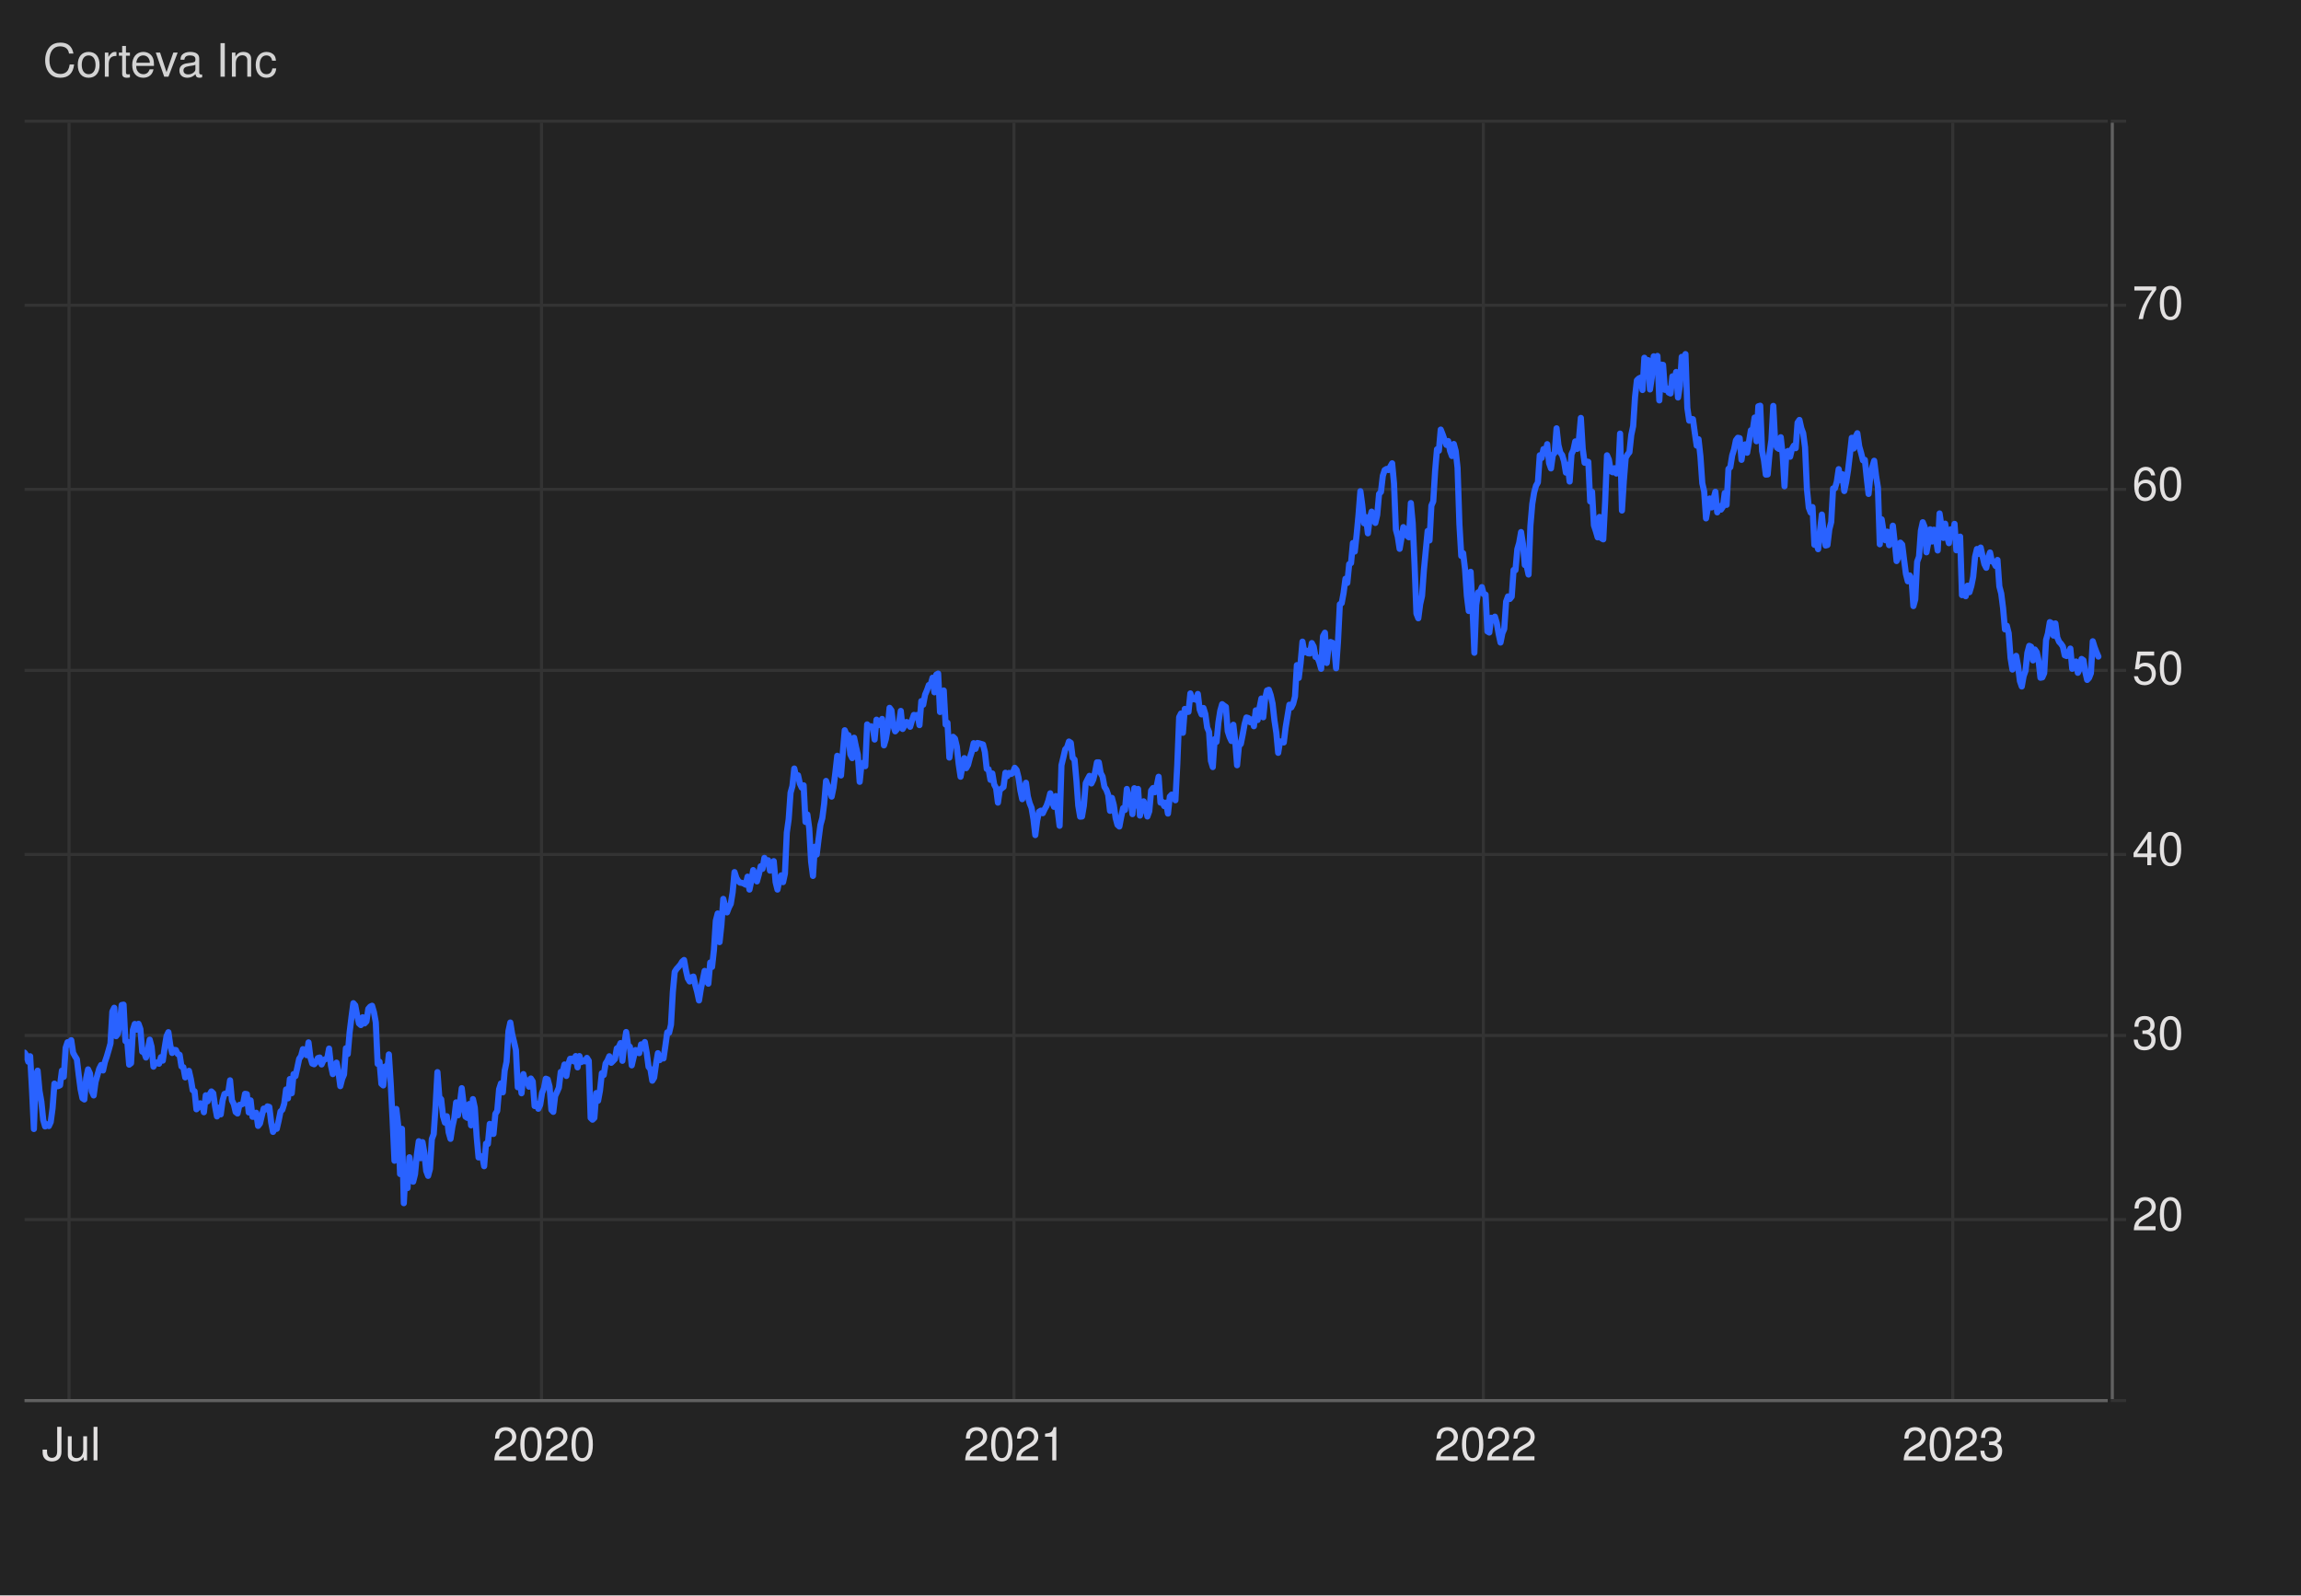
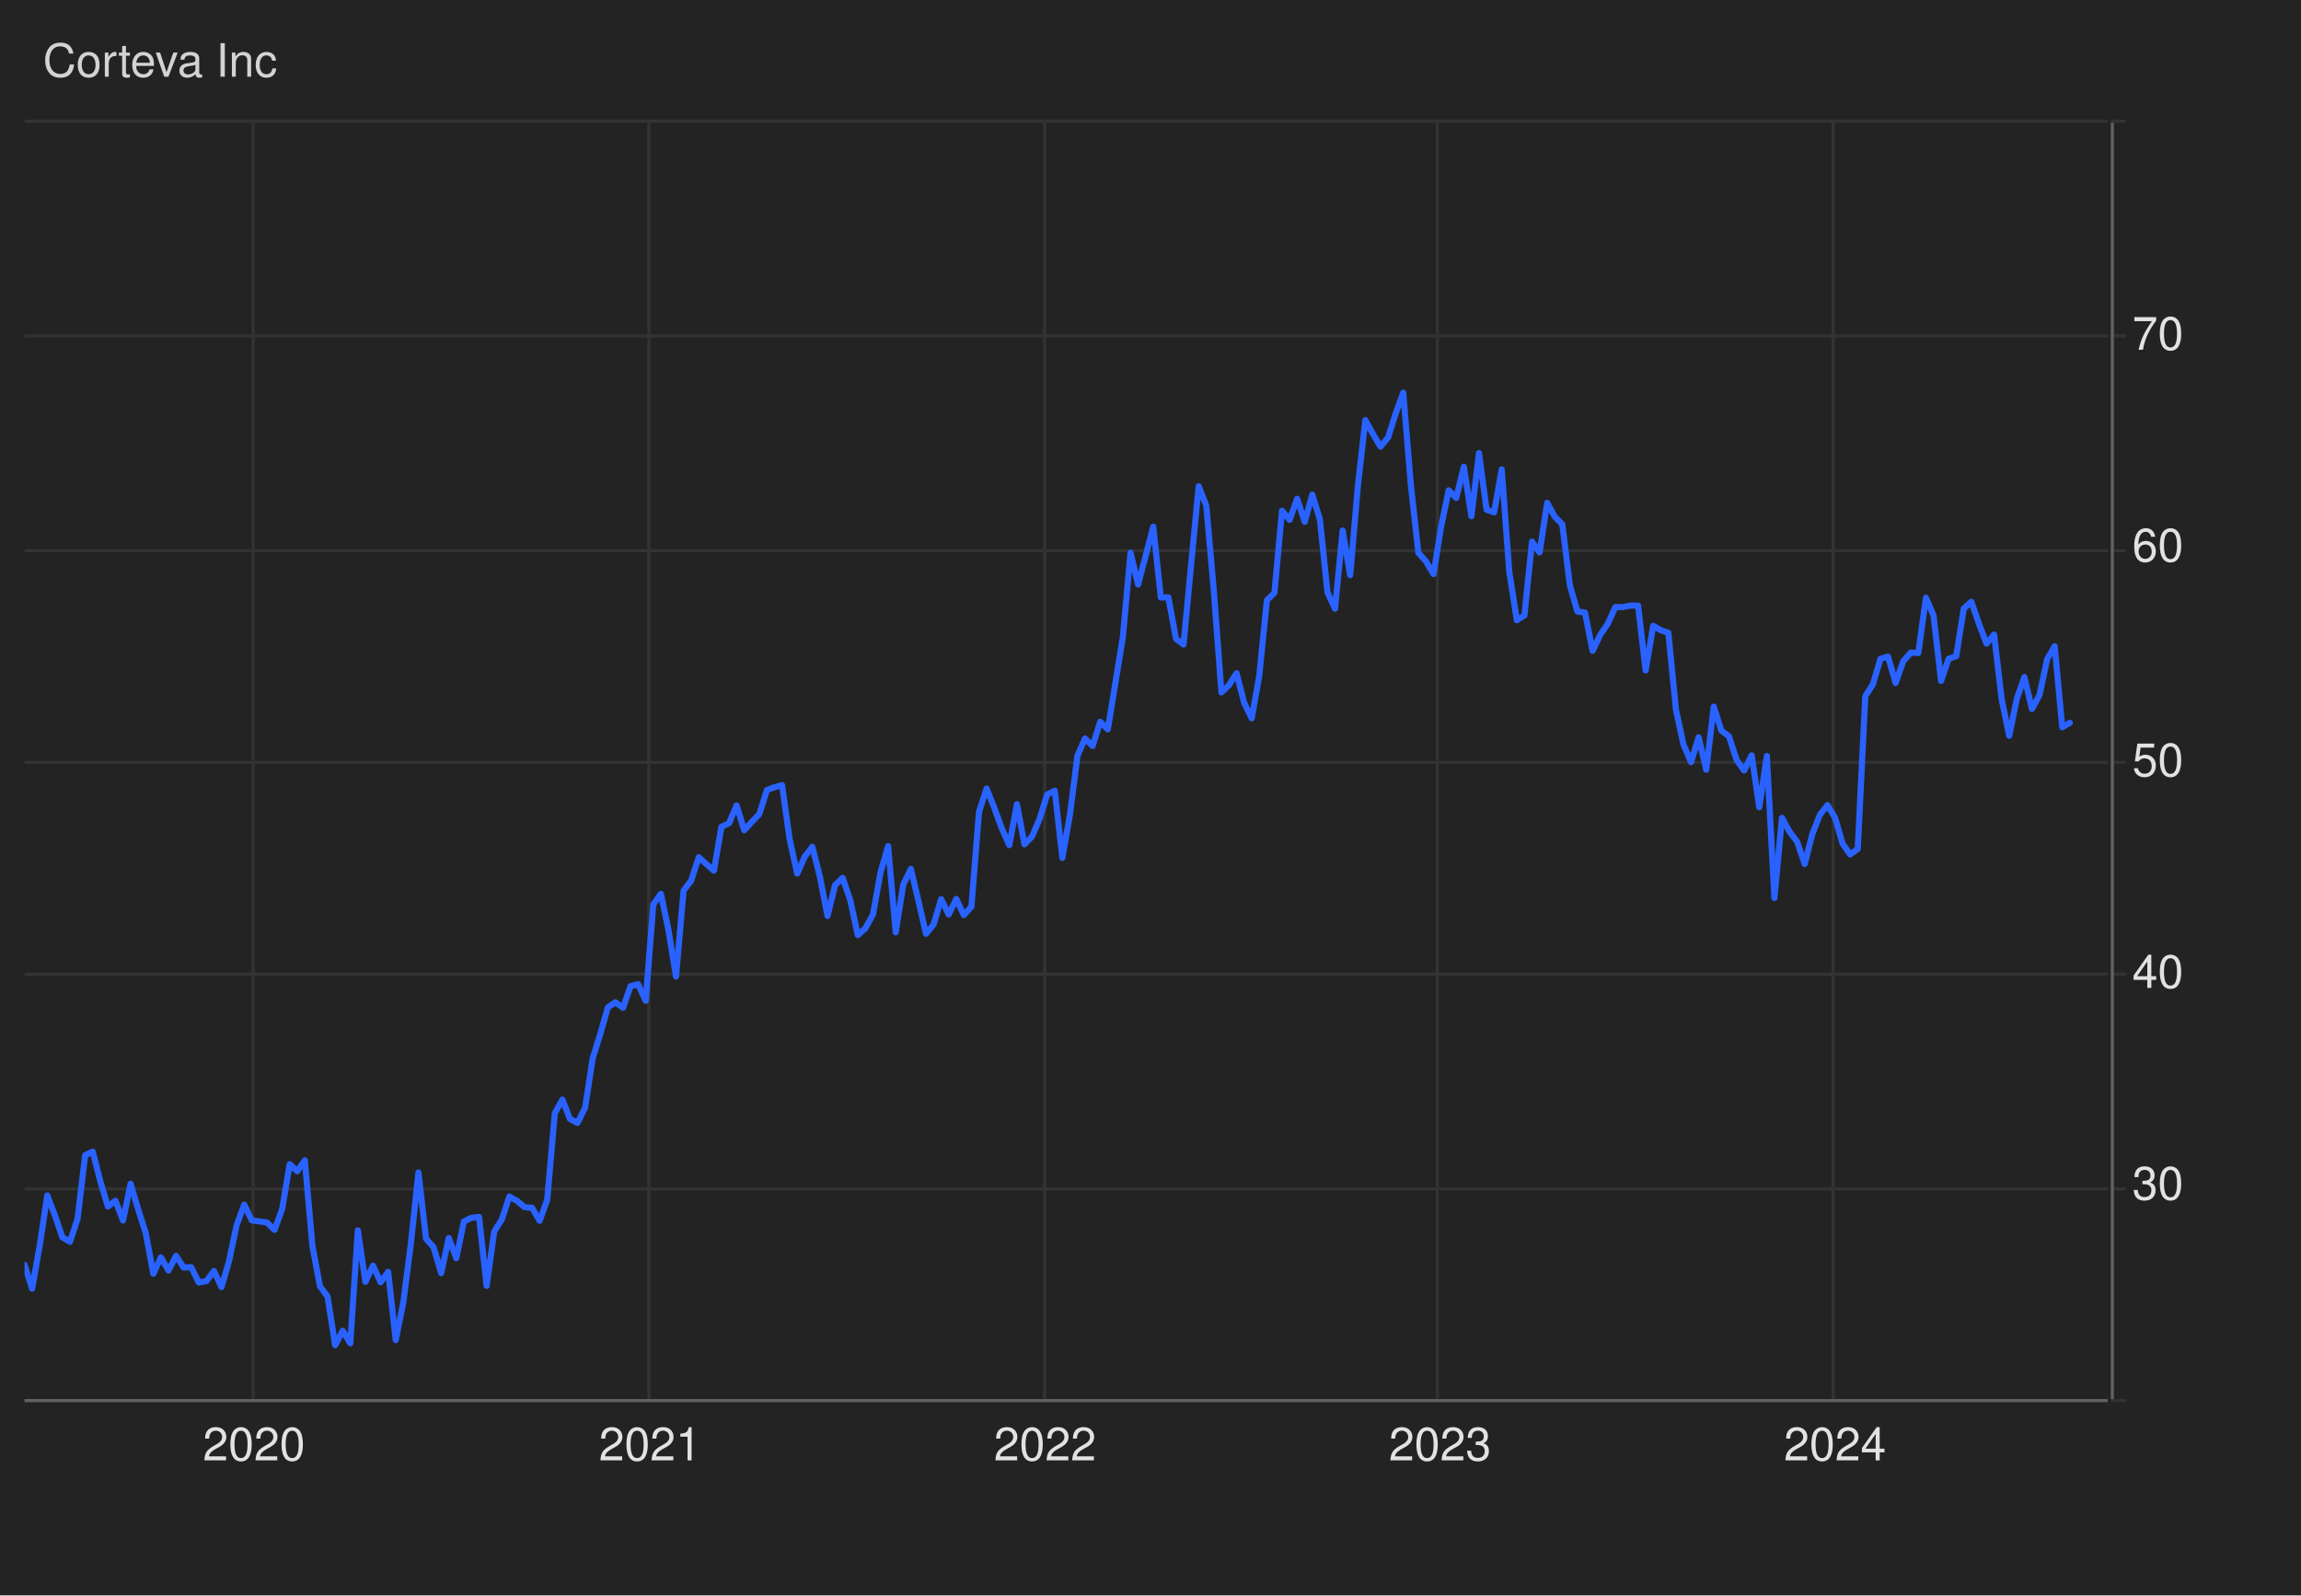
- <svg xmlns="http://www.w3.org/2000/svg" version="1.1" class="highcharts-root" style="font-family: &quot;Helvetica Neue&quot;, Helvetica, Arial, sans-serif; font-size: 12px;" width="750" height="520" viewBox="0 0 750 520">
+ <svg xmlns="http://www.w3.org/2000/svg" viewBox="0 0 750 520" height="520" width="750" style="font-family: &quot;Helvetica Neue&quot;, Helvetica, Arial, sans-serif; font-size: 12px;" class="highcharts-root" version="1.1">
  <defs>
-     <linearGradient x1="0" y1="0" x2="500" y2="500" gradientUnits="userSpaceOnUse" id="highcharts-uup03ro-3758">
-       <stop offset="0" stop-color="rgb(35, 35, 35)" stop-opacity="1" />
+     <linearGradient id="highcharts-4bv7lvs-1062" gradientUnits="userSpaceOnUse" y2="500" x2="500" y1="0" x1="0">
+       <stop stop-opacity="1" stop-color="rgb(35, 35, 35)" offset="0" />
    </linearGradient>
-     <clipPath id="highcharts-uup03ro-3759-">
-       <rect x="0" y="0" width="679" height="416" fill="none" />
+     <clipPath id="highcharts-4bv7lvs-1063-">
+       <rect fill="none" height="416" width="679" y="0" x="0" />
    </clipPath>
-     <clipPath id="highcharts-uup03ro-4871-">
-       <rect x="0" y="0" width="679" height="416" fill="none" />
+     <clipPath id="highcharts-4bv7lvs-1335-">
+       <rect fill="none" height="416" width="679" y="0" x="0" />
    </clipPath>
-     <clipPath id="highcharts-uup03ro-5988-">
-       <rect x="8" y="40" width="679" height="416" fill="none" />
+     <clipPath id="highcharts-4bv7lvs-1612-">
+       <rect fill="none" height="416" width="679" y="40" x="8" />
    </clipPath>
  </defs>
-   <rect fill="url(#highcharts-uup03ro-3758)" class="highcharts-background" x="0" y="0" width="750" height="520" rx="0" ry="0" />
-   <rect fill="none" class="highcharts-plot-background" x="8" y="40" width="679" height="416" />
-   <g class="highcharts-grid highcharts-xaxis-grid" data-z-index="1">
-     <path fill="none" stroke="#333333" stroke-width="1" stroke-dasharray="none" data-z-index="1" class="highcharts-grid-line" d="M 22.5 40 L 22.5 456" opacity="1" />
-     <path fill="none" stroke="#333333" stroke-width="1" stroke-dasharray="none" data-z-index="1" class="highcharts-grid-line" d="M 176.5 40 L 176.5 456" opacity="1" />
-     <path fill="none" stroke="#333333" stroke-width="1" stroke-dasharray="none" data-z-index="1" class="highcharts-grid-line" d="M 330.5 40 L 330.5 456" opacity="1" />
-     <path fill="none" stroke="#333333" stroke-width="1" stroke-dasharray="none" data-z-index="1" class="highcharts-grid-line" d="M 483.5 40 L 483.5 456" opacity="1" />
-     <path fill="none" stroke="#333333" stroke-width="1" stroke-dasharray="none" data-z-index="1" class="highcharts-grid-line" d="M 636.5 40 L 636.5 456" opacity="1" />
+   <rect ry="0" rx="0" height="520" width="750" y="0" x="0" class="highcharts-background" fill="url(#highcharts-4bv7lvs-1062)" />
+   <rect height="416" width="679" y="40" x="8" class="highcharts-plot-background" fill="none" />
+   <g data-z-index="1" class="highcharts-grid highcharts-xaxis-grid">
+     <path opacity="1" d="M 82.5 40 L 82.5 456" class="highcharts-grid-line" data-z-index="1" stroke-dasharray="none" stroke-width="1" stroke="#333333" fill="none" />
+     <path opacity="1" d="M 211.5 40 L 211.5 456" class="highcharts-grid-line" data-z-index="1" stroke-dasharray="none" stroke-width="1" stroke="#333333" fill="none" />
+     <path opacity="1" d="M 340.5 40 L 340.5 456" class="highcharts-grid-line" data-z-index="1" stroke-dasharray="none" stroke-width="1" stroke="#333333" fill="none" />
+     <path opacity="1" d="M 468.5 40 L 468.5 456" class="highcharts-grid-line" data-z-index="1" stroke-dasharray="none" stroke-width="1" stroke="#333333" fill="none" />
+     <path opacity="1" d="M 597.5 40 L 597.5 456" class="highcharts-grid-line" data-z-index="1" stroke-dasharray="none" stroke-width="1" stroke="#333333" fill="none" />
  </g>
-   <g class="highcharts-grid highcharts-yaxis-grid" data-z-index="1">
-     <path fill="none" stroke="#333333" stroke-width="1" stroke-dasharray="none" data-z-index="1" class="highcharts-grid-line" d="M 8 456.5 L 687 456.5" opacity="1" />
-     <path fill="none" stroke="#333333" stroke-width="1" stroke-dasharray="none" data-z-index="1" class="highcharts-grid-line" d="M 8 397.5 L 687 397.5" opacity="1" />
-     <path fill="none" stroke="#333333" stroke-width="1" stroke-dasharray="none" data-z-index="1" class="highcharts-grid-line" d="M 8 337.5 L 687 337.5" opacity="1" />
-     <path fill="none" stroke="#333333" stroke-width="1" stroke-dasharray="none" data-z-index="1" class="highcharts-grid-line" d="M 8 278.5 L 687 278.5" opacity="1" />
-     <path fill="none" stroke="#333333" stroke-width="1" stroke-dasharray="none" data-z-index="1" class="highcharts-grid-line" d="M 8 218.5 L 687 218.5" opacity="1" />
-     <path fill="none" stroke="#333333" stroke-width="1" stroke-dasharray="none" data-z-index="1" class="highcharts-grid-line" d="M 8 159.5 L 687 159.5" opacity="1" />
-     <path fill="none" stroke="#333333" stroke-width="1" stroke-dasharray="none" data-z-index="1" class="highcharts-grid-line" d="M 8 99.5 L 687 99.5" opacity="1" />
-     <path fill="none" stroke="#333333" stroke-width="1" stroke-dasharray="none" data-z-index="1" class="highcharts-grid-line" d="M 8 39.5 L 687 39.5" opacity="1" />
+   <g data-z-index="1" class="highcharts-grid highcharts-yaxis-grid">
+     <path opacity="1" d="M 8 456.5 L 687 456.5" class="highcharts-grid-line" data-z-index="1" stroke-dasharray="none" stroke-width="1" stroke="#333333" fill="none" />
+     <path opacity="1" d="M 8 387.5 L 687 387.5" class="highcharts-grid-line" data-z-index="1" stroke-dasharray="none" stroke-width="1" stroke="#333333" fill="none" />
+     <path opacity="1" d="M 8 317.5 L 687 317.5" class="highcharts-grid-line" data-z-index="1" stroke-dasharray="none" stroke-width="1" stroke="#333333" fill="none" />
+     <path opacity="1" d="M 8 248.5 L 687 248.5" class="highcharts-grid-line" data-z-index="1" stroke-dasharray="none" stroke-width="1" stroke="#333333" fill="none" />
+     <path opacity="1" d="M 8 179.5 L 687 179.5" class="highcharts-grid-line" data-z-index="1" stroke-dasharray="none" stroke-width="1" stroke="#333333" fill="none" />
+     <path opacity="1" d="M 8 109.5 L 687 109.5" class="highcharts-grid-line" data-z-index="1" stroke-dasharray="none" stroke-width="1" stroke="#333333" fill="none" />
+     <path opacity="1" d="M 8 39.5 L 687 39.5" class="highcharts-grid-line" data-z-index="1" stroke-dasharray="none" stroke-width="1" stroke="#333333" fill="none" />
  </g>
-   <g class="highcharts-grid highcharts-yaxis-grid" data-z-index="1" />
-   <g class="highcharts-grid highcharts-yaxis-grid" data-z-index="1" />
-   <rect fill="none" class="highcharts-plot-border" data-z-index="1" x="8" y="40" width="679" height="416" />
-   <g class="highcharts-axis highcharts-xaxis" data-z-index="2">
-     <path fill="none" class="highcharts-axis-line" stroke="#616161" stroke-width="1" data-z-index="7" d="M 8 456.5 L 687 456.5" />
+   <g data-z-index="1" class="highcharts-grid highcharts-yaxis-grid" />
+   <g data-z-index="1" class="highcharts-grid highcharts-yaxis-grid" />
+   <rect height="416" width="679" y="40" x="8" data-z-index="1" class="highcharts-plot-border" fill="none" />
+   <g data-z-index="2" class="highcharts-axis highcharts-xaxis">
+     <path d="M 8 456.5 L 687 456.5" data-z-index="7" stroke-width="1" stroke="#616161" class="highcharts-axis-line" fill="none" />
  </g>
-   <g class="highcharts-axis highcharts-yaxis" data-z-index="2">
-     <path fill="none" class="highcharts-axis-line" data-z-index="7" d="M 712 40 L 712 456" />
+   <g data-z-index="2" class="highcharts-axis highcharts-yaxis">
+     <path d="M 712 40 L 712 456" data-z-index="7" class="highcharts-axis-line" fill="none" />
  </g>
-   <g class="highcharts-axis highcharts-yaxis" data-z-index="2">
-     <path fill="none" class="highcharts-axis-line" data-z-index="7" d="M 6.5 40 L 6.5 456" />
+   <g data-z-index="2" class="highcharts-axis highcharts-yaxis">
+     <path d="M 6.5 40 L 6.5 456" data-z-index="7" class="highcharts-axis-line" fill="none" />
  </g>
-   <g class="highcharts-series-group" data-z-index="3">
-     <g class="highcharts-series highcharts-series-0 highcharts-line-series" data-z-index="90" opacity="1" transform="translate(8,40) scale(1 1)" clip-path="url(#highcharts-uup03ro-4871-)">
-       <path fill="none" d="M 0 303.086 L 0.609 303.977 L 1.218 306.057 L 1.827 304.274 L 2.436 315.15 L 3.045 327.986 L 3.654 310.514 L 4.263 308.969 L 4.872 315.566 L 5.481 319.072 L 6.09 325.015 L 6.699 327.154 L 7.308 326.441 L 7.917 327.035 L 8.526 325.728 L 9.135 321.211 L 9.743 313.189 L 10.352 314.08 L 10.961 314.021 L 11.57 313.723 L 12.179 308.969 L 12.788 310.99 L 13.397 301.541 L 14.006 299.698 L 14.615 299.698 L 15.224 299.045 L 15.833 303.145 L 16.442 304.274 L 17.051 305.225 L 17.66 310.395 L 18.269 315.031 L 18.878 317.943 L 19.487 318.359 L 20.096 311.406 L 20.705 308.553 L 21.314 309.861 L 21.923 315.685 L 22.532 317.051 L 23.141 312.654 L 23.75 310.455 L 24.359 308.315 L 24.968 307.127 L 25.577 308.91 L 26.186 306.176 L 26.795 304.393 L 27.404 302.313 L 28.013 300.114 L 28.622 289.714 L 29.23 288.466 L 29.839 297.737 L 30.448 296.846 L 31.057 293.339 L 31.666 287.575 L 32.275 287.456 L 32.884 299.342 L 33.493 299.52 L 34.102 307.008 L 34.711 306.533 L 35.32 295.717 L 35.929 293.755 L 36.538 295.598 L 37.147 293.696 L 37.756 295.419 L 38.365 302.789 L 38.974 302.967 L 39.583 304.69 L 40.192 302.075 L 40.801 298.866 L 41.41 301.184 L 42.019 307.662 L 42.628 306.473 L 43.237 306.295 L 43.846 306.711 L 44.455 304.571 L 45.064 305.701 L 45.673 301.481 L 46.282 297.737 L 46.891 296.43 L 47.5 300.709 L 48.109 303.205 L 48.717 302.194 L 49.326 302.254 L 49.935 303.561 L 50.544 303.799 L 51.153 307.602 L 51.762 307.84 L 52.371 311.168 L 52.98 310.217 L 53.589 309.029 L 54.198 311.703 L 54.807 315.328 L 55.416 315.685 L 56.025 321.568 L 56.634 320.914 L 57.243 319.607 L 57.852 319.904 L 58.461 322.519 L 59.07 316.992 L 59.679 318.953 L 60.288 316.754 L 60.897 315.744 L 61.506 316.338 L 62.115 320.677 L 62.724 323.886 L 63.333 321.033 L 63.942 323.232 L 64.551 318.715 L 65.16 316.576 L 65.769 316.338 L 66.378 316.279 L 66.987 312.119 L 67.596 318.656 L 68.204 319.845 L 68.813 322.459 L 69.422 322.935 L 70.031 320.142 L 70.64 320.023 L 71.249 319.726 L 71.858 316.517 L 72.467 316.635 L 73.076 322.578 L 73.685 318.656 L 74.294 324.005 L 74.903 324.005 L 75.512 322.697 L 76.121 326.976 L 76.73 326.203 L 77.339 323.648 L 77.948 321.33 L 78.557 321.627 L 79.166 320.617 L 79.775 320.795 L 80.384 325.787 L 80.993 328.937 L 81.602 327.808 L 82.211 327.927 L 82.82 325.312 L 83.429 322.281 L 84.038 321.687 L 84.647 319.726 L 85.256 315.09 L 85.865 318.002 L 86.474 311.703 L 87.083 316.338 L 87.691 310.098 L 88.3 310.752 L 88.909 307.959 L 89.518 305.106 L 90.127 304.215 L 90.736 301.957 L 91.345 302.254 L 91.954 303.918 L 92.563 299.758 L 93.172 304.631 L 93.781 306.651 L 94.39 306.889 L 94.999 306.235 L 95.608 304.869 L 96.217 304.69 L 96.826 306.949 L 97.435 305.582 L 98.044 305.225 L 98.653 304.987 L 99.262 301.778 L 99.871 307.246 L 100.48 310.098 L 101.089 308.078 L 101.698 306.354 L 102.307 309.326 L 102.916 314.021 L 103.525 311.643 L 104.134 310.217 L 104.743 301.659 L 105.352 303.561 L 105.961 296.43 L 106.57 291.497 L 107.178 286.981 L 107.787 287.694 L 108.396 290.962 L 109.005 293.577 L 109.614 294.112 L 110.223 291.557 L 110.832 293.577 L 111.441 292.923 L 112.05 288.823 L 112.659 288.11 L 113.268 287.813 L 113.877 289.893 L 114.486 293.221 L 115.095 306.77 L 115.704 306.057 L 116.313 313.248 L 116.922 313.783 L 117.531 307.602 L 118.14 309.504 L 118.749 303.68 L 119.358 313.129 L 119.967 325.074 L 120.576 338.327 L 121.185 321.449 L 121.794 326.857 L 122.403 342.665 L 123.012 327.927 L 123.621 352.174 L 124.23 340.704 L 124.839 347.241 L 125.448 337.198 L 126.057 341.536 L 126.665 345.161 L 127.274 342.725 L 127.883 336.366 L 128.492 331.968 L 129.101 337.495 L 129.71 332.265 L 130.319 335.771 L 130.928 341.655 L 131.537 343.259 L 132.146 341.001 L 132.755 331.255 L 133.364 329.65 L 133.973 320.617 L 134.582 309.445 L 135.191 317.586 L 135.8 318.299 L 136.409 323.826 L 137.018 325.906 L 137.627 323.826 L 138.236 329.056 L 138.845 331.195 L 139.454 327.214 L 140.063 324.48 L 140.672 319.31 L 141.281 323.529 L 141.89 319.785 L 142.499 314.674 L 143.108 319.785 L 143.717 323.945 L 144.326 324.361 L 144.935 319.845 L 145.543 326.798 L 146.152 318.24 L 146.761 321.033 L 147.37 330.542 L 147.979 337.257 L 148.588 337.138 L 149.197 336.841 L 149.806 340.11 L 150.415 332.741 L 151.024 332.859 L 151.633 326.322 L 152.242 329.531 L 152.851 329.591 L 153.46 323.054 L 154.069 322.103 L 154.678 315.031 L 155.287 313.129 L 155.896 316.041 L 156.505 308.969 L 157.114 306.057 L 157.723 296.133 L 158.332 293.28 L 158.941 297.083 L 159.55 299.579 L 160.159 302.254 L 160.768 314.377 L 161.377 311.762 L 161.986 316.338 L 162.595 310.098 L 163.204 312.891 L 163.813 312.119 L 164.422 314.199 L 165.03 311.525 L 165.639 312.475 L 166.248 320.498 L 166.857 319.726 L 167.466 321.39 L 168.075 320.082 L 168.684 316.219 L 169.293 314.734 L 169.902 311.584 L 170.511 311.822 L 171.12 314.139 L 171.729 321.746 L 172.338 322.4 L 172.947 317.23 L 173.556 315.922 L 174.165 314.496 L 174.774 309.385 L 175.383 309.504 L 175.992 306.949 L 176.601 310.693 L 177.21 306.949 L 177.819 305.106 L 178.428 305.047 L 179.037 305.938 L 179.646 304.215 L 180.255 307.899 L 180.864 304.215 L 181.473 306.176 L 182.082 305.701 L 182.691 305.938 L 183.3 304.809 L 183.909 305.76 L 184.517 324.361 L 185.126 324.955 L 185.735 324.361 L 186.344 316.279 L 186.953 318.775 L 187.562 315.447 L 188.171 309.801 L 188.78 310.395 L 189.389 306.651 L 189.998 305.701 L 190.607 304.274 L 191.216 306.414 L 191.825 305.819 L 192.434 305.166 L 193.043 301.719 L 193.652 301.362 L 194.261 299.995 L 194.87 305.76 L 195.479 300.471 L 196.088 296.37 L 196.697 300.649 L 197.306 301.184 L 197.915 307.246 L 198.524 304.631 L 199.133 302.254 L 199.742 302.967 L 200.351 303.264 L 200.96 300.411 L 201.569 301.719 L 202.178 299.639 L 202.787 303.145 L 203.396 307.721 L 204.004 308.494 L 204.613 312.238 L 205.222 311.227 L 205.831 306.77 L 206.44 303.264 L 207.049 305.522 L 207.658 304.215 L 208.267 304.987 L 208.876 300.887 L 209.485 296.489 L 210.094 296.608 L 210.703 293.993 L 211.312 283.296 L 211.921 276.759 L 212.53 275.808 L 213.139 275.154 L 213.748 274.441 L 214.357 273.431 L 214.966 272.896 L 215.575 276.224 L 216.184 278.898 L 216.793 279.909 L 217.402 278.542 L 218.011 278.304 L 218.62 281.038 L 219.229 283.237 L 219.838 286.089 L 220.447 282.286 L 221.056 279.433 L 221.665 276.462 L 222.274 279.73 L 222.883 280.622 L 223.491 273.728 L 224.1 275.154 L 224.709 269.568 L 225.318 260.119 L 225.927 257.742 L 226.536 267.072 L 227.145 261.426 L 227.754 252.987 L 228.363 255.424 L 228.972 257.385 L 229.581 255.781 L 230.19 254.592 L 230.799 250.848 L 231.408 244.251 L 232.017 246.153 L 232.626 247.163 L 233.235 247.698 L 233.844 247.758 L 234.453 247.995 L 235.062 248.352 L 235.671 245.737 L 236.28 249.957 L 236.889 247.104 L 237.498 243.598 L 238.107 245.202 L 238.716 247.282 L 239.325 245.083 L 239.934 242.35 L 240.543 243.182 L 241.152 239.616 L 241.761 241.221 L 242.37 240.389 L 242.978 243.776 L 243.587 242.587 L 244.196 240.686 L 244.805 247.52 L 245.414 249.957 L 246.023 246.985 L 246.632 245.321 L 247.241 247.52 L 247.85 244.727 L 248.459 231.355 L 249.068 227.017 L 249.677 218.4 L 250.286 216.201 L 250.895 210.496 L 251.504 213.17 L 252.113 212.695 L 252.722 215.429 L 253.331 216.736 L 253.94 215.963 L 254.549 227.909 L 255.158 225.472 L 255.767 229.989 L 256.376 240.805 L 256.985 245.499 L 257.594 235.991 L 258.203 238.546 L 258.812 233.495 L 259.421 228.859 L 260.03 226.661 L 260.639 221.906 L 261.248 214.537 L 261.857 216.261 L 262.465 217.33 L 263.074 219.648 L 263.683 216.677 L 264.292 211.744 L 264.901 206.336 L 265.51 208.119 L 266.119 212.754 L 266.728 205.207 L 267.337 198.016 L 267.946 199.502 L 268.555 199.621 L 269.164 205.861 L 269.773 207.109 L 270.382 200.453 L 270.991 203.365 L 271.6 205.979 L 272.209 214.834 L 272.818 208.951 L 273.427 208.594 L 274.036 209.723 L 274.645 196.114 L 275.254 196.946 L 275.863 196.709 L 276.472 197.125 L 277.081 201.047 L 277.69 194.569 L 278.299 196.352 L 278.908 195.698 L 279.517 194.331 L 280.126 202.949 L 280.735 200.928 L 281.343 197.422 L 281.952 190.706 L 282.561 191.538 L 283.17 196.471 L 283.779 198.373 L 284.388 197.659 L 284.997 195.877 L 285.606 191.717 L 286.215 197.6 L 286.824 196.53 L 287.433 195.342 L 288.042 195.52 L 288.651 196.887 L 289.26 194.807 L 289.869 193.024 L 290.478 193.143 L 291.087 193.024 L 291.696 196.352 L 292.305 188.507 L 292.914 189.696 L 293.523 186.427 L 294.132 185.001 L 294.741 183.278 L 295.35 183.099 L 295.959 180.901 L 296.568 185.655 L 297.177 179.89 L 297.786 179.534 L 298.395 192.073 L 299.004 187.735 L 299.613 185.061 L 300.222 196.174 L 300.83 195.579 L 301.439 206.93 L 302.048 202.533 L 302.657 200.155 L 303.266 200.75 L 303.875 203.365 L 304.484 209.07 L 305.093 213.17 L 305.702 209.783 L 306.311 207.109 L 306.92 210.377 L 307.529 209.307 L 308.138 206.93 L 308.747 205.029 L 309.356 202.235 L 309.965 204.078 L 310.574 202.176 L 311.183 202.295 L 311.792 202.473 L 312.401 202.651 L 313.01 205.088 L 313.619 210.615 L 314.228 210.734 L 314.837 214.181 L 315.446 212.101 L 316.055 215.726 L 316.664 216.855 L 317.273 221.609 L 317.882 217.449 L 318.491 216.974 L 319.1 216.498 L 319.709 211.863 L 320.317 212.992 L 320.926 211.922 L 321.535 212.279 L 322.144 211.863 L 322.753 210.258 L 323.362 210.971 L 323.971 213.408 L 324.58 217.627 L 325.189 220.48 L 325.798 217.211 L 326.407 215.131 L 327.016 219.589 L 327.625 221.847 L 328.234 223.333 L 328.843 226.958 L 329.452 232.187 L 330.061 227.433 L 330.67 224.581 L 331.279 224.224 L 331.888 225.056 L 332.497 223.749 L 333.106 222.679 L 333.715 220.955 L 334.324 218.578 L 334.933 221.193 L 335.542 222.976 L 336.151 219.47 L 336.76 224.224 L 337.369 229.157 L 337.978 209.426 L 338.587 206.93 L 339.196 204.256 L 339.804 203.602 L 340.413 201.701 L 341.022 202.117 L 341.631 206.99 L 342.24 207.584 L 342.849 214.299 L 343.458 222.56 L 344.067 226.185 L 344.676 226.126 L 345.285 222.56 L 345.894 215.25 L 346.503 214.002 L 347.112 212.873 L 347.721 215.369 L 348.33 214.121 L 348.939 211.685 L 349.548 208.475 L 350.157 208.475 L 350.766 211.982 L 351.375 213.111 L 351.984 216.439 L 352.593 217.39 L 353.202 219.054 L 353.811 224.283 L 354.42 220.064 L 355.029 222.382 L 355.638 226.601 L 356.247 228.859 L 356.856 229.394 L 357.465 226.185 L 358.074 223.392 L 358.683 223.986 L 359.291 217.152 L 359.9 219.648 L 360.509 220.718 L 361.118 225.353 L 361.727 216.914 L 362.336 222.56 L 362.945 217.152 L 363.554 225.829 L 364.163 222.917 L 364.772 221.193 L 365.381 223.095 L 365.99 226.126 L 366.599 224.402 L 367.208 217.687 L 367.817 216.855 L 368.426 218.222 L 369.035 216.142 L 369.644 213.17 L 370.253 221.609 L 370.862 221.371 L 371.471 222.738 L 372.08 221.609 L 372.689 225.175 L 373.298 219.648 L 373.907 218.994 L 374.516 219.826 L 375.125 220.837 L 375.734 209.129 L 376.343 193.737 L 376.952 192.549 L 377.561 198.848 L 378.17 191.063 L 378.778 192.073 L 379.387 192.014 L 379.996 186.011 L 380.605 187.973 L 381.214 187.616 L 381.823 188.091 L 382.432 186.19 L 383.041 191.301 L 383.65 192.846 L 384.259 190.766 L 384.868 192.727 L 385.477 197.125 L 386.086 198.551 L 386.695 208 L 387.304 210.021 L 387.913 200.928 L 388.522 201.819 L 389.131 195.52 L 389.74 191.657 L 390.349 189.518 L 390.958 189.993 L 391.567 190.409 L 392.176 198.313 L 392.785 200.215 L 393.394 201.522 L 394.003 196.233 L 394.612 201.582 L 395.221 209.426 L 395.83 203.127 L 396.439 202.473 L 397.048 199.442 L 397.657 196.055 L 398.265 193.856 L 398.874 194.034 L 399.483 195.401 L 400.092 194.45 L 400.701 196.709 L 401.31 191.538 L 401.919 194.688 L 402.528 190.766 L 403.137 187.675 L 403.746 193.797 L 404.355 187.735 L 404.964 185.061 L 405.573 184.823 L 406.182 186.606 L 406.791 189.339 L 407.4 194.807 L 408.009 198.848 L 408.618 205.385 L 409.227 201.641 L 409.836 201.76 L 410.445 201.998 L 411.054 197.065 L 411.663 193.381 L 412.272 189.696 L 412.881 190.587 L 413.49 189.399 L 414.099 187.022 L 414.708 176.8 L 415.317 180.96 L 415.926 176.087 L 416.535 169.134 L 417.143 172.64 L 417.752 172.046 L 418.361 172.937 L 418.97 172.997 L 419.579 169.609 L 420.188 170.738 L 420.797 174.126 L 421.406 174.304 L 422.015 175.79 L 422.624 177.989 L 423.233 167.351 L 423.842 166.222 L 424.451 176.087 L 425.06 170.56 L 425.669 169.253 L 426.278 169.49 L 426.887 171.035 L 427.496 177.81 L 428.105 169.193 L 428.714 156.951 L 429.323 156.594 L 429.932 153.266 L 430.541 148.631 L 431.15 149.998 L 431.759 143.877 L 432.368 143.52 L 432.977 136.983 L 433.586 139.776 L 434.195 134.249 L 434.804 127.831 L 435.413 120.105 L 436.022 124.622 L 436.63 130.565 L 437.239 128.544 L 437.848 133.833 L 438.457 129.019 L 439.066 126.761 L 439.675 129.079 L 440.284 130.446 L 440.893 127.831 L 441.502 120.997 L 442.111 120.343 L 442.72 115.113 L 443.329 113.211 L 443.938 112.855 L 444.547 113.211 L 445.156 112.082 L 445.765 111.013 L 446.374 117.609 L 446.983 132.645 L 447.592 134.903 L 448.201 138.885 L 448.81 135.378 L 449.419 131.813 L 450.028 132.585 L 450.637 134.665 L 451.246 135.141 L 451.855 123.968 L 452.464 130.505 L 453.073 144.174 L 453.682 159.982 L 454.291 161.527 L 454.9 156.891 L 455.509 154.217 L 456.117 145.778 L 456.726 139.419 L 457.335 133.061 L 457.944 136.151 L 458.553 124.8 L 459.162 123.433 L 459.771 113.449 L 460.38 106.437 L 460.989 106.912 L 461.598 100.018 L 462.207 101.563 L 462.816 103.287 L 463.425 105.01 L 464.034 103.762 L 464.643 106.971 L 465.252 108.635 L 465.861 104.713 L 466.47 106.971 L 467.079 112.439 L 467.688 130.862 L 468.297 141.202 L 468.906 140.311 L 469.515 145.422 L 470.124 154.277 L 470.733 159.15 L 471.342 146.373 L 471.951 157.902 L 472.56 172.759 L 473.169 157.129 L 473.778 153.088 L 474.387 152.91 L 474.996 151.365 L 475.604 153.682 L 476.213 153.801 L 476.822 165.806 L 477.431 166.162 L 478.04 161.349 L 478.649 162.062 L 479.258 160.992 L 479.867 163.072 L 480.476 166.578 L 481.085 169.431 L 481.694 166.4 L 482.303 164.974 L 482.912 156.059 L 483.521 154.395 L 484.13 155.227 L 484.739 154.455 L 485.348 145.778 L 485.957 145.838 L 486.566 139.003 L 487.175 136.923 L 487.784 133.417 L 488.393 137.28 L 489.002 144.174 L 489.611 144.411 L 490.22 147.264 L 490.829 131.337 L 491.438 124.265 L 492.047 120.521 L 492.656 118.322 L 493.265 117.253 L 493.874 108.398 L 494.483 109.289 L 495.091 106.377 L 495.7 107.744 L 496.309 104.773 L 496.918 110.953 L 497.527 112.677 L 498.136 108.338 L 498.745 107.566 L 499.354 99.602 L 499.963 105.07 L 500.572 107.506 L 501.181 108.338 L 501.79 110.359 L 502.399 114.043 L 503.008 111.488 L 503.617 116.955 L 504.226 108.041 L 504.835 106.734 L 505.444 103.881 L 506.053 106.318 L 506.662 103.109 L 507.271 96.215 L 507.88 106.258 L 508.489 110.834 L 509.098 110.418 L 509.707 110.537 L 510.316 123.433 L 510.925 120.283 L 511.534 131.218 L 512.143 133.061 L 512.752 135.141 L 513.361 128.485 L 513.97 135.438 L 514.578 135.794 L 515.187 123.73 L 515.796 108.398 L 516.405 109.824 L 517.014 113.568 L 517.623 113.925 L 518.232 112.617 L 518.841 114.341 L 519.45 114.162 L 520.059 101.326 L 520.668 126.405 L 521.277 116.718 L 521.886 109.23 L 522.495 108.16 L 523.104 107.387 L 523.713 101.742 L 524.322 98.889 L 524.931 89.381 L 525.54 83.973 L 526.149 83.378 L 526.758 83.081 L 527.367 87.122 L 527.976 76.603 L 528.585 77.792 L 529.194 77.376 L 529.803 86.944 L 530.412 82.962 L 531.021 76.128 L 531.63 76.96 L 532.239 76.009 L 532.848 90.51 L 533.457 78.862 L 534.065 78.921 L 534.674 87.063 L 535.283 86.587 L 535.892 87.954 L 536.501 88.251 L 537.11 82.665 L 537.719 84.389 L 538.328 81.239 L 538.937 89.559 L 539.546 85.755 L 540.155 76.306 L 540.764 81.714 L 541.373 75.415 L 541.982 92.946 L 542.591 97.106 L 543.2 96.512 L 543.809 96.631 L 544.418 101.088 L 545.027 105.248 L 545.636 103.168 L 546.245 108.754 L 546.854 117.49 L 547.463 120.165 L 548.072 128.96 L 548.681 125.454 L 549.29 122.482 L 549.899 125.394 L 550.508 122.542 L 551.117 120.283 L 551.726 126.999 L 552.335 124.919 L 552.943 126.107 L 553.552 125.216 L 554.161 120.699 L 554.77 124.562 L 555.379 112.855 L 555.988 112.261 L 556.597 108.457 L 557.206 106.496 L 557.815 103.525 L 558.424 102.693 L 559.033 102.811 L 559.642 109.883 L 560.251 105.664 L 560.86 104.832 L 561.469 107.566 L 562.078 103.941 L 562.687 100.256 L 563.296 100.256 L 563.905 96.096 L 564.514 103.822 L 565.123 92.411 L 565.732 92.233 L 566.341 106.971 L 566.95 109.943 L 567.559 114.697 L 568.168 114.638 L 568.777 107.685 L 569.386 103.406 L 569.995 92.293 L 570.604 104.178 L 571.213 105.902 L 571.822 106.318 L 572.43 102.514 L 573.039 108.101 L 573.648 118.501 L 574.257 107.328 L 574.866 106.971 L 575.475 108.873 L 576.084 106.318 L 576.693 105.248 L 577.302 106.08 L 577.911 97.76 L 578.52 96.869 L 579.129 99.543 L 579.738 101.207 L 580.347 105.783 L 580.956 119.333 L 581.565 125.454 L 582.174 127.058 L 582.783 125.275 L 583.392 137.577 L 584.001 136.923 L 584.61 139.003 L 585.219 133.001 L 585.828 127.712 L 586.437 134.071 L 587.046 137.815 L 587.655 137.637 L 588.264 132.526 L 588.873 130.149 L 589.482 119.214 L 590.091 119.154 L 590.7 117.015 L 591.309 112.914 L 591.917 116.48 L 592.526 114.578 L 593.135 120.046 L 593.744 117.134 L 594.353 113.33 L 594.962 108.219 L 595.571 102.693 L 596.18 106.199 L 596.789 102.395 L 597.398 101.207 L 598.007 105.486 L 598.616 107.625 L 599.225 110.062 L 599.834 109.883 L 600.443 115.707 L 601.052 120.997 L 601.661 114.875 L 602.27 112.201 L 602.879 110.181 L 603.488 115.054 L 604.097 118.857 L 604.706 137.399 L 605.315 129.257 L 605.924 133.179 L 606.533 136.091 L 607.142 133.298 L 607.751 137.696 L 608.36 136.567 L 608.969 131.337 L 609.578 136.864 L 610.187 142.866 L 610.796 141.499 L 611.404 136.864 L 612.013 137.518 L 612.622 142.45 L 613.231 147.086 L 613.84 149.463 L 614.449 147.561 L 615.058 148.75 L 615.667 157.545 L 616.276 155.346 L 616.885 143.104 L 617.494 141.44 L 618.103 133.001 L 618.712 130.208 L 619.321 131.753 L 619.93 140.014 L 620.539 136.686 L 621.148 132.526 L 621.757 136.507 L 622.366 132.645 L 622.975 135.319 L 623.584 139.419 L 624.193 127.355 L 624.802 131.397 L 625.411 135.319 L 626.02 130.683 L 626.629 134.725 L 627.238 137.042 L 627.847 132.526 L 628.456 134.903 L 629.065 130.743 L 629.674 139.36 L 630.283 138.944 L 630.891 134.903 L 631.5 153.979 L 632.109 151.424 L 632.718 154.336 L 633.327 150.889 L 633.936 153.029 L 634.545 151.008 L 635.154 147.977 L 635.763 141.499 L 636.372 138.944 L 636.981 140.549 L 637.59 138.469 L 638.199 141.262 L 638.808 143.877 L 639.417 145.065 L 640.026 141.797 L 640.635 140.073 L 641.244 142.985 L 641.853 143.223 L 642.462 144.471 L 643.071 142.51 L 643.68 151.127 L 644.289 153.445 L 644.898 158.258 L 645.507 165.152 L 646.116 163.963 L 646.725 166.4 L 647.334 174.423 L 647.943 178.226 L 648.552 175.73 L 649.161 173.769 L 649.77 177.038 L 650.378 181.97 L 650.987 183.753 L 651.596 180.366 L 652.205 178.642 L 652.814 172.759 L 653.423 170.501 L 654.032 170.798 L 654.641 175.255 L 655.25 171.689 L 655.859 172.581 L 656.468 175.314 L 657.077 180.901 L 657.686 180.782 L 658.295 179.415 L 658.904 168.599 L 659.513 166.459 L 660.122 162.775 L 660.731 163.131 L 661.34 167.173 L 661.949 163.191 L 662.558 167.767 L 663.167 169.193 L 663.776 169.847 L 664.385 170.738 L 664.994 173.591 L 665.603 173.829 L 666.212 172.878 L 666.821 171.392 L 667.43 177.989 L 668.039 176.265 L 668.648 175.611 L 669.257 179.296 L 669.865 177.989 L 670.474 174.779 L 671.083 175.195 L 671.692 178.999 L 672.301 181.614 L 672.91 180.96 L 673.519 179.415 L 674.128 169.015 L 674.737 170.976 L 675.346 172.581 L 675.955 174.007" class="highcharts-graph" data-z-index="1" stroke="#2962FF" stroke-width="2" stroke-linejoin="round" stroke-linecap="round" />
+   <g data-z-index="3" class="highcharts-series-group">
+     <g clip-path="url(#highcharts-4bv7lvs-1335-)" transform="translate(8,40) scale(1 1)" opacity="1" data-z-index="90" class="highcharts-series highcharts-series-0 highcharts-line-series">
+       <path stroke-linecap="round" stroke-linejoin="round" stroke-width="2" stroke="#2962FF" data-z-index="1" class="highcharts-graph" d="M 0 372.251 L 2.469 380.016 L 4.938 366.011 L 7.407 349.648 L 9.876 356.096 L 12.345 363.307 L 14.815 364.763 L 17.284 357.205 L 19.753 336.544 L 22.222 335.365 L 24.691 345.003 L 27.16 353.253 L 29.629 351.381 L 32.098 357.829 L 34.567 345.835 L 37.036 354.155 L 39.505 361.92 L 41.975 375.163 L 44.444 369.824 L 46.913 374.123 L 49.382 369.339 L 51.851 373.152 L 54.32 373.013 L 56.789 378.005 L 59.258 377.589 L 61.727 374.261 L 64.196 379.531 L 66.665 371.003 L 69.135 359.285 L 71.604 352.629 L 74.073 357.76 L 76.542 358.107 L 79.011 358.453 L 81.48 360.88 L 83.949 354.155 L 86.418 339.456 L 88.887 341.744 L 91.356 338.208 L 93.825 366.08 L 96.295 379.253 L 98.764 382.581 L 101.233 398.459 L 103.702 393.744 L 106.171 397.835 L 108.64 361.019 L 111.109 377.797 L 113.578 372.528 L 116.047 377.936 L 118.516 374.539 L 120.985 396.795 L 123.455 384.523 L 125.924 365.317 L 128.393 342.16 L 130.862 363.723 L 133.331 366.565 L 135.8 374.955 L 138.269 363.515 L 140.738 370.101 L 143.207 358.107 L 145.676 356.928 L 148.145 356.651 L 150.615 379.115 L 153.084 361.435 L 155.553 357.483 L 158.022 349.995 L 160.491 351.381 L 162.96 353.461 L 165.429 353.669 L 167.898 357.899 L 170.367 351.035 L 172.836 322.885 L 175.305 318.379 L 177.775 324.688 L 180.244 326.005 L 182.713 321.013 L 185.182 304.997 L 187.651 297.024 L 190.12 288.357 L 192.589 286.693 L 195.058 288.496 L 197.527 281.424 L 199.996 280.8 L 202.465 286.208 L 204.935 254.8 L 207.404 251.333 L 209.873 263.051 L 212.342 278.304 L 214.811 250.293 L 217.28 247.035 L 219.749 239.408 L 222.218 241.627 L 224.687 243.776 L 227.156 229.493 L 229.625 228.315 L 232.095 222.491 L 234.564 230.603 L 237.033 227.899 L 239.502 225.333 L 241.971 217.499 L 244.44 216.597 L 246.909 215.904 L 249.378 233.515 L 251.847 244.747 L 254.316 239.2 L 256.785 236.011 L 259.255 245.856 L 261.724 258.544 L 264.193 248.491 L 266.662 246.133 L 269.131 253.413 L 271.6 264.784 L 274.069 262.565 L 276.538 258.059 L 279.007 244.331 L 281.476 235.803 L 283.945 263.883 L 286.415 248.352 L 288.884 243.221 L 291.353 253.621 L 293.822 264.368 L 296.291 261.317 L 298.76 253.067 L 301.229 258.059 L 303.698 252.997 L 306.167 258.267 L 308.636 255.493 L 311.105 224.64 L 313.575 217.013 L 316.044 223.184 L 318.513 229.979 L 320.982 235.456 L 323.451 222.144 L 325.92 235.179 L 328.389 232.683 L 330.858 226.859 L 333.327 218.955 L 335.796 217.707 L 338.265 239.616 L 340.735 225.611 L 343.204 206.267 L 345.673 200.72 L 348.142 203.147 L 350.611 195.243 L 353.08 197.739 L 355.549 182.693 L 358.018 167.44 L 360.487 140.123 L 362.956 150.523 L 365.425 141.163 L 367.895 131.664 L 370.364 154.752 L 372.833 154.683 L 375.302 168.203 L 377.771 170.075 L 380.24 144.005 L 382.709 118.491 L 385.178 124.8 L 387.647 152.672 L 390.116 185.675 L 392.585 183.317 L 395.055 179.435 L 397.524 189.072 L 399.993 194.133 L 402.462 180.197 L 404.931 155.653 L 407.4 153.227 L 409.869 126.464 L 412.338 129.445 L 414.807 122.581 L 417.276 130.069 L 419.745 121.195 L 422.215 129.307 L 424.684 153.088 L 427.153 158.427 L 429.622 132.912 L 432.091 147.472 L 434.56 118.699 L 437.029 96.928 L 439.498 101.435 L 441.967 105.595 L 444.436 102.613 L 446.905 94.779 L 449.375 87.984 L 451.844 117.936 L 454.313 140.192 L 456.782 142.965 L 459.251 147.125 L 461.72 131.664 L 464.189 119.808 L 466.658 122.304 L 469.127 112.112 L 471.596 128.267 L 474.065 107.675 L 476.535 126.117 L 479.004 127.019 L 481.473 113.013 L 483.942 146.363 L 486.411 162.171 L 488.88 160.576 L 491.349 136.517 L 493.818 140.053 L 496.287 123.899 L 498.756 128.405 L 501.225 130.901 L 503.695 150.8 L 506.164 159.328 L 508.633 159.675 L 511.102 172.155 L 513.571 166.955 L 516.04 163.349 L 518.509 157.872 L 520.978 157.872 L 523.447 157.387 L 525.916 157.387 L 528.385 178.533 L 530.855 163.973 L 533.324 165.429 L 535.793 166.261 L 538.262 191.291 L 540.731 202.731 L 543.2 208.416 L 545.669 200.304 L 548.138 210.912 L 550.607 190.32 L 553.076 198.155 L 555.545 199.957 L 558.015 207.653 L 560.484 211.12 L 562.953 206.197 L 565.422 223.115 L 567.891 206.405 L 570.36 252.72 L 572.829 226.581 L 575.298 231.088 L 577.767 234.347 L 580.236 241.627 L 582.705 231.92 L 585.175 225.611 L 587.644 222.421 L 590.113 226.512 L 592.582 234.971 L 595.051 238.507 L 597.52 236.704 L 599.989 186.923 L 602.458 183.04 L 604.927 174.72 L 607.396 174.027 L 609.865 182.624 L 612.335 175.552 L 614.804 172.709 L 617.273 172.848 L 619.742 154.821 L 622.211 160.507 L 624.68 181.931 L 627.149 174.72 L 629.618 173.888 L 632.087 158.357 L 634.556 156.139 L 637.025 163.28 L 639.495 169.797 L 641.964 166.816 L 644.433 187.893 L 646.902 199.819 L 649.371 187.755 L 651.84 180.683 L 654.309 191.083 L 656.778 186.507 L 659.247 174.859 L 661.716 170.629 L 664.185 197.045 L 666.655 195.589" fill="none" />
    </g>
-     <g class="highcharts-markers highcharts-series-0 highcharts-line-series" data-z-index="90" opacity="1" transform="translate(8,40) scale(1 1)" clip-path="none" />
+     <g clip-path="none" transform="translate(8,40) scale(1 1)" opacity="1" data-z-index="90" class="highcharts-markers highcharts-series-0 highcharts-line-series" />
  </g>
-   <text x="740" text-anchor="end" class="highcharts-title" data-z-index="4" style="color: rgb(211, 211, 211); font-size: 15px; fill: rgb(211, 211, 211);" y="512" />
-   <text x="14" text-anchor="start" class="highcharts-subtitle" data-z-index="4" style="color: rgb(51, 51, 51); fill: rgb(51, 51, 51); font-size: 15px;" y="25">
+   <text y="512" style="color: rgb(211, 211, 211); font-size: 15px; fill: rgb(211, 211, 211);" data-z-index="4" class="highcharts-title" text-anchor="end" x="740" />
+   <text y="25" style="color: rgb(51, 51, 51); fill: rgb(51, 51, 51); font-size: 15px;" data-z-index="4" class="highcharts-subtitle" text-anchor="start" x="14">
    <tspan style="color: rgb(211, 211, 211); fill: rgb(211, 211, 211);">Corteva Inc</tspan>
  </text>
-   <text x="0" text-anchor="start" class="highcharts-caption" data-z-index="4" style="color: rgb(102, 102, 102); fill: rgb(102, 102, 102);" y="527" />
-   <g class="highcharts-axis-labels highcharts-xaxis-labels" data-z-index="7">
-     <text x="23.224" text-anchor="middle" transform="translate(0,0)" style="color: rgb(227, 225, 225); cursor: default; font-size: 15px; font-weight: 400; fill: rgb(227, 225, 225);" y="476" opacity="1">Jul</text>
-     <text x="177.293" text-anchor="middle" transform="translate(0,0)" style="color: rgb(227, 225, 225); cursor: default; font-size: 15px; font-weight: 400; fill: rgb(227, 225, 225);" y="476" opacity="1">2020</text>
-     <text x="330.753" text-anchor="middle" transform="translate(0,0)" style="color: rgb(227, 225, 225); cursor: default; font-size: 15px; font-weight: 400; fill: rgb(227, 225, 225);" y="476" opacity="1">2021</text>
-     <text x="484.213" text-anchor="middle" transform="translate(0,0)" style="color: rgb(227, 225, 225); cursor: default; font-size: 15px; font-weight: 400; fill: rgb(227, 225, 225);" y="476" opacity="1">2022</text>
-     <text x="636.659" text-anchor="middle" transform="translate(0,0)" style="color: rgb(227, 225, 225); cursor: default; font-size: 15px; font-weight: 400; fill: rgb(227, 225, 225);" y="476" opacity="1">2023</text>
+   <text y="527" style="color: rgb(102, 102, 102); fill: rgb(102, 102, 102);" data-z-index="4" class="highcharts-caption" text-anchor="start" x="0" />
+   <g data-z-index="7" class="highcharts-axis-labels highcharts-xaxis-labels">
+     <text opacity="1" y="476" style="color: rgb(227, 225, 225); cursor: default; font-size: 15px; font-weight: 400; fill: rgb(227, 225, 225);" transform="translate(0,0)" text-anchor="middle" x="82.778">2020</text>
+     <text opacity="1" y="476" style="color: rgb(227, 225, 225); cursor: default; font-size: 15px; font-weight: 400; fill: rgb(227, 225, 225);" transform="translate(0,0)" text-anchor="middle" x="211.876">2021</text>
+     <text opacity="1" y="476" style="color: rgb(227, 225, 225); cursor: default; font-size: 15px; font-weight: 400; fill: rgb(227, 225, 225);" transform="translate(0,0)" text-anchor="middle" x="340.622">2022</text>
+     <text opacity="1" y="476" style="color: rgb(227, 225, 225); cursor: default; font-size: 15px; font-weight: 400; fill: rgb(227, 225, 225);" transform="translate(0,0)" text-anchor="middle" x="469.367">2023</text>
+     <text opacity="1" y="476" style="color: rgb(227, 225, 225); cursor: default; font-size: 15px; font-weight: 400; fill: rgb(227, 225, 225);" transform="translate(0,0)" text-anchor="middle" x="598.113">2024</text>
  </g>
-   <g class="highcharts-axis-labels highcharts-yaxis-labels" data-z-index="7">
-     <text x="0" text-anchor="start" transform="translate(0,0)" style="color: rgb(227, 225, 225); cursor: default; font-size: 15px; fill: rgb(227, 225, 225);" visibility="hidden">10</text>
-     <text x="695" text-anchor="start" transform="translate(0,0)" style="color: rgb(227, 225, 225); cursor: default; font-size: 15px; fill: rgb(227, 225, 225);" y="401" opacity="1">20</text>
-     <text x="695" text-anchor="start" transform="translate(0,0)" style="color: rgb(227, 225, 225); cursor: default; font-size: 15px; fill: rgb(227, 225, 225);" y="342" opacity="1">30</text>
-     <text x="695" text-anchor="start" transform="translate(0,0)" style="color: rgb(227, 225, 225); cursor: default; font-size: 15px; fill: rgb(227, 225, 225);" y="282" opacity="1">40</text>
-     <text x="695" text-anchor="start" transform="translate(0,0)" style="color: rgb(227, 225, 225); cursor: default; font-size: 15px; fill: rgb(227, 225, 225);" y="223" opacity="1">50</text>
-     <text x="695" text-anchor="start" transform="translate(0,0)" style="color: rgb(227, 225, 225); cursor: default; font-size: 15px; fill: rgb(227, 225, 225);" y="163" opacity="1">60</text>
-     <text x="695" text-anchor="start" transform="translate(0,0)" style="color: rgb(227, 225, 225); cursor: default; font-size: 15px; fill: rgb(227, 225, 225);" y="104" opacity="1">70</text>
-     <text x="0" text-anchor="start" transform="translate(0,0)" style="color: rgb(227, 225, 225); cursor: default; font-size: 15px; fill: rgb(227, 225, 225);" visibility="hidden">80</text>
+   <g data-z-index="7" class="highcharts-axis-labels highcharts-yaxis-labels">
+     <text visibility="hidden" style="color: rgb(227, 225, 225); cursor: default; font-size: 15px; fill: rgb(227, 225, 225);" transform="translate(0,0)" text-anchor="start" x="0">20</text>
+     <text opacity="1" y="391" style="color: rgb(227, 225, 225); cursor: default; font-size: 15px; fill: rgb(227, 225, 225);" transform="translate(0,0)" text-anchor="start" x="695">30</text>
+     <text opacity="1" y="322" style="color: rgb(227, 225, 225); cursor: default; font-size: 15px; fill: rgb(227, 225, 225);" transform="translate(0,0)" text-anchor="start" x="695">40</text>
+     <text opacity="1" y="253" style="color: rgb(227, 225, 225); cursor: default; font-size: 15px; fill: rgb(227, 225, 225);" transform="translate(0,0)" text-anchor="start" x="695">50</text>
+     <text opacity="1" y="183" style="color: rgb(227, 225, 225); cursor: default; font-size: 15px; fill: rgb(227, 225, 225);" transform="translate(0,0)" text-anchor="start" x="695">60</text>
+     <text opacity="1" y="114" style="color: rgb(227, 225, 225); cursor: default; font-size: 15px; fill: rgb(227, 225, 225);" transform="translate(0,0)" text-anchor="start" x="695">70</text>
+     <text visibility="hidden" style="color: rgb(227, 225, 225); cursor: default; font-size: 15px; fill: rgb(227, 225, 225);" transform="translate(0,0)" text-anchor="start" x="0">80</text>
  </g>
-   <g class="highcharts-axis-labels highcharts-yaxis-labels" data-z-index="7" />
-   <g class="highcharts-axis-labels highcharts-yaxis-labels" data-z-index="7" />
-   <g class="highcharts-control-points" data-z-index="99" clip-path="url(#highcharts-uup03ro-5988-)" />
-   <g class="highcharts-axis highcharts-yaxis" data-z-index="9999">
-     <path fill="none" class="highcharts-tick" stroke="#333333" stroke-width="1" d="M 688 456.5 L 693 456.5" opacity="1" />
-     <path fill="none" class="highcharts-tick" stroke="#333333" stroke-width="1" d="M 688 397.5 L 693 397.5" opacity="1" />
-     <path fill="none" class="highcharts-tick" stroke="#333333" stroke-width="1" d="M 688 337.5 L 693 337.5" opacity="1" />
-     <path fill="none" class="highcharts-tick" stroke="#333333" stroke-width="1" d="M 688 278.5 L 693 278.5" opacity="1" />
-     <path fill="none" class="highcharts-tick" stroke="#333333" stroke-width="1" d="M 688 218.5 L 693 218.5" opacity="1" />
-     <path fill="none" class="highcharts-tick" stroke="#333333" stroke-width="1" d="M 688 159.5 L 693 159.5" opacity="1" />
-     <path fill="none" class="highcharts-tick" stroke="#333333" stroke-width="1" d="M 688 99.5 L 693 99.5" opacity="1" />
-     <path fill="none" class="highcharts-tick" stroke="#333333" stroke-width="1" d="M 688 39.5 L 693 39.5" opacity="1" />
-     <path fill="none" class="highcharts-axis-line" stroke="#616161" stroke-width="1" data-z-index="7" d="M 688.5 40 L 688.5 456" />
+   <g data-z-index="7" class="highcharts-axis-labels highcharts-yaxis-labels" />
+   <g data-z-index="7" class="highcharts-axis-labels highcharts-yaxis-labels" />
+   <g clip-path="url(#highcharts-4bv7lvs-1612-)" data-z-index="99" class="highcharts-control-points" />
+   <g data-z-index="9999" class="highcharts-axis highcharts-yaxis">
+     <path opacity="1" d="M 688 456.5 L 693 456.5" stroke-width="1" stroke="#333333" class="highcharts-tick" fill="none" />
+     <path opacity="1" d="M 688 387.5 L 693 387.5" stroke-width="1" stroke="#333333" class="highcharts-tick" fill="none" />
+     <path opacity="1" d="M 688 317.5 L 693 317.5" stroke-width="1" stroke="#333333" class="highcharts-tick" fill="none" />
+     <path opacity="1" d="M 688 248.5 L 693 248.5" stroke-width="1" stroke="#333333" class="highcharts-tick" fill="none" />
+     <path opacity="1" d="M 688 179.5 L 693 179.5" stroke-width="1" stroke="#333333" class="highcharts-tick" fill="none" />
+     <path opacity="1" d="M 688 109.5 L 693 109.5" stroke-width="1" stroke="#333333" class="highcharts-tick" fill="none" />
+     <path opacity="1" d="M 688 39.5 L 693 39.5" stroke-width="1" stroke="#333333" class="highcharts-tick" fill="none" />
+     <path d="M 688.5 40 L 688.5 456" data-z-index="7" stroke-width="1" stroke="#616161" class="highcharts-axis-line" fill="none" />
  </g>
-   <path fill="none" d="M 8 0 L 1800 0" stroke="#757575" stroke-width="1" stroke-dasharray="8,3" data-z-index="6" visibility="hidden" class="crosshair-fix-horizontal" />
-   <path fill="none" d="M 0 40 L 0 1160" stroke="#757575" stroke-width="1" stroke-dasharray="8,3" data-z-index="6" visibility="hidden" class="crosshair-fix-vertical" />
+   <path class="crosshair-fix-horizontal" visibility="hidden" data-z-index="6" stroke-dasharray="8,3" stroke-width="1" stroke="#757575" d="M 8 0 L 1800 0" fill="none" />
+   <path class="crosshair-fix-vertical" visibility="hidden" data-z-index="6" stroke-dasharray="8,3" stroke-width="1" stroke="#757575" d="M 0 40 L 0 1160" fill="none" />
</svg>
